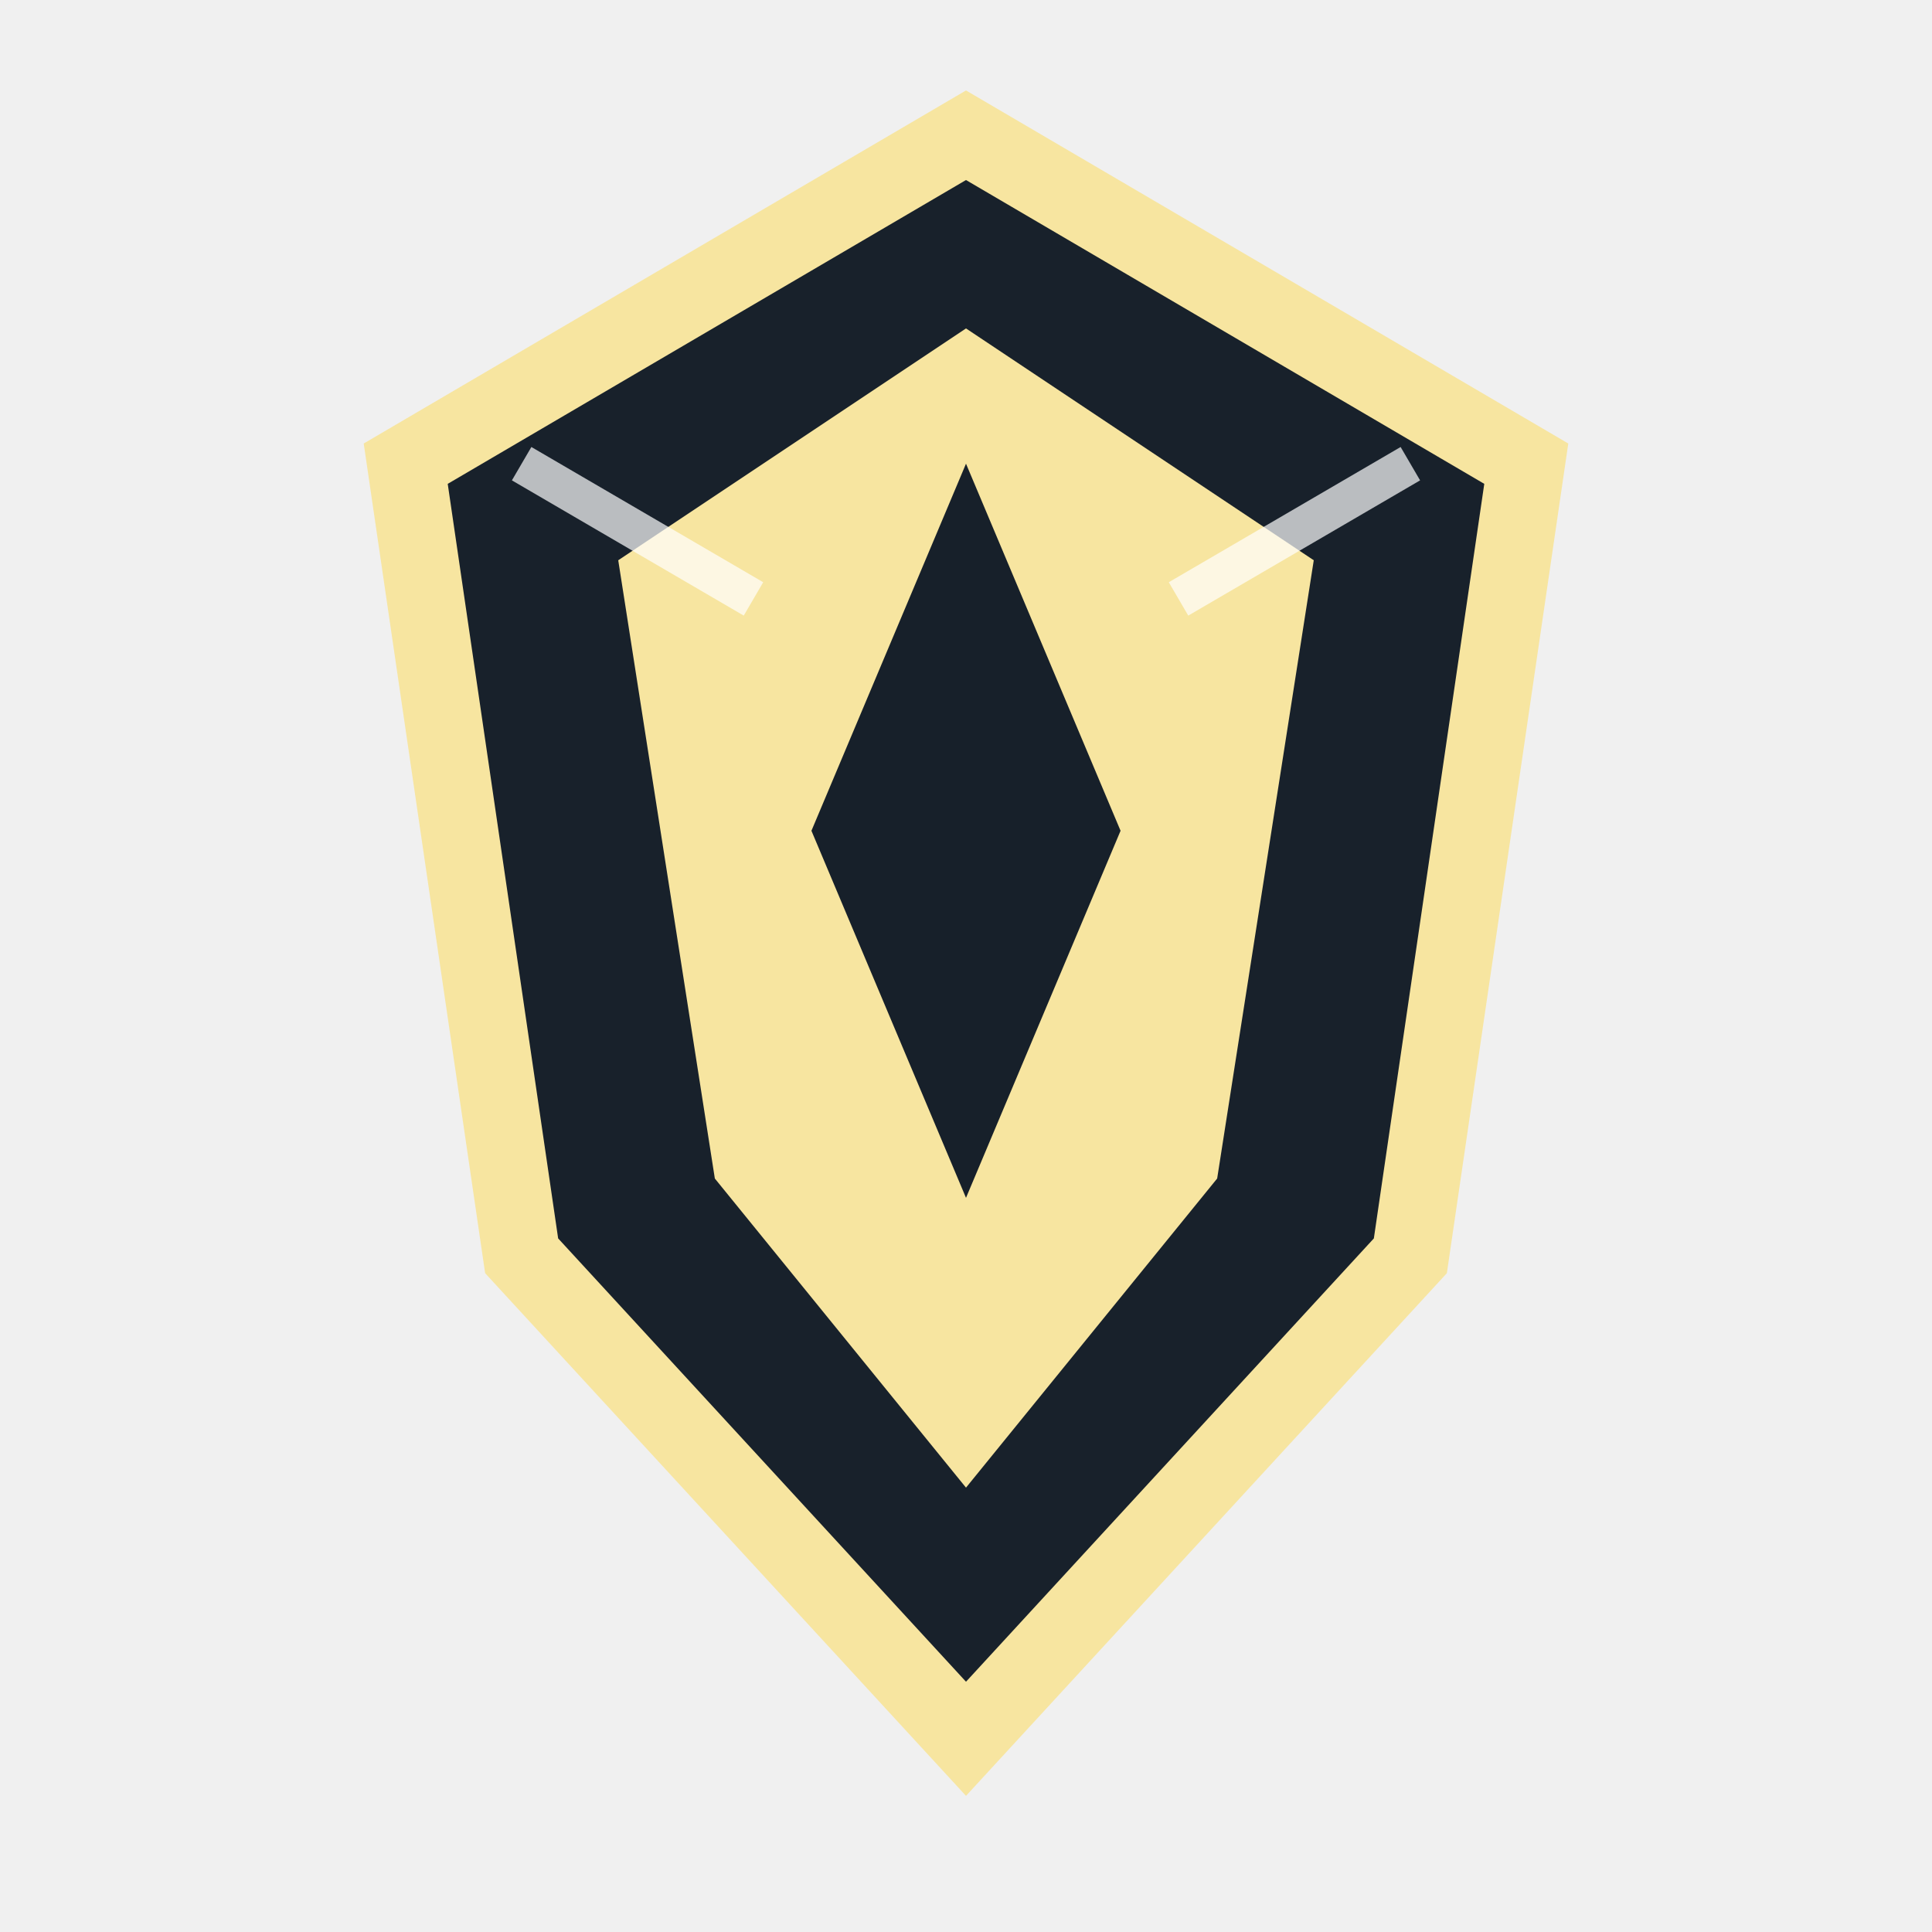
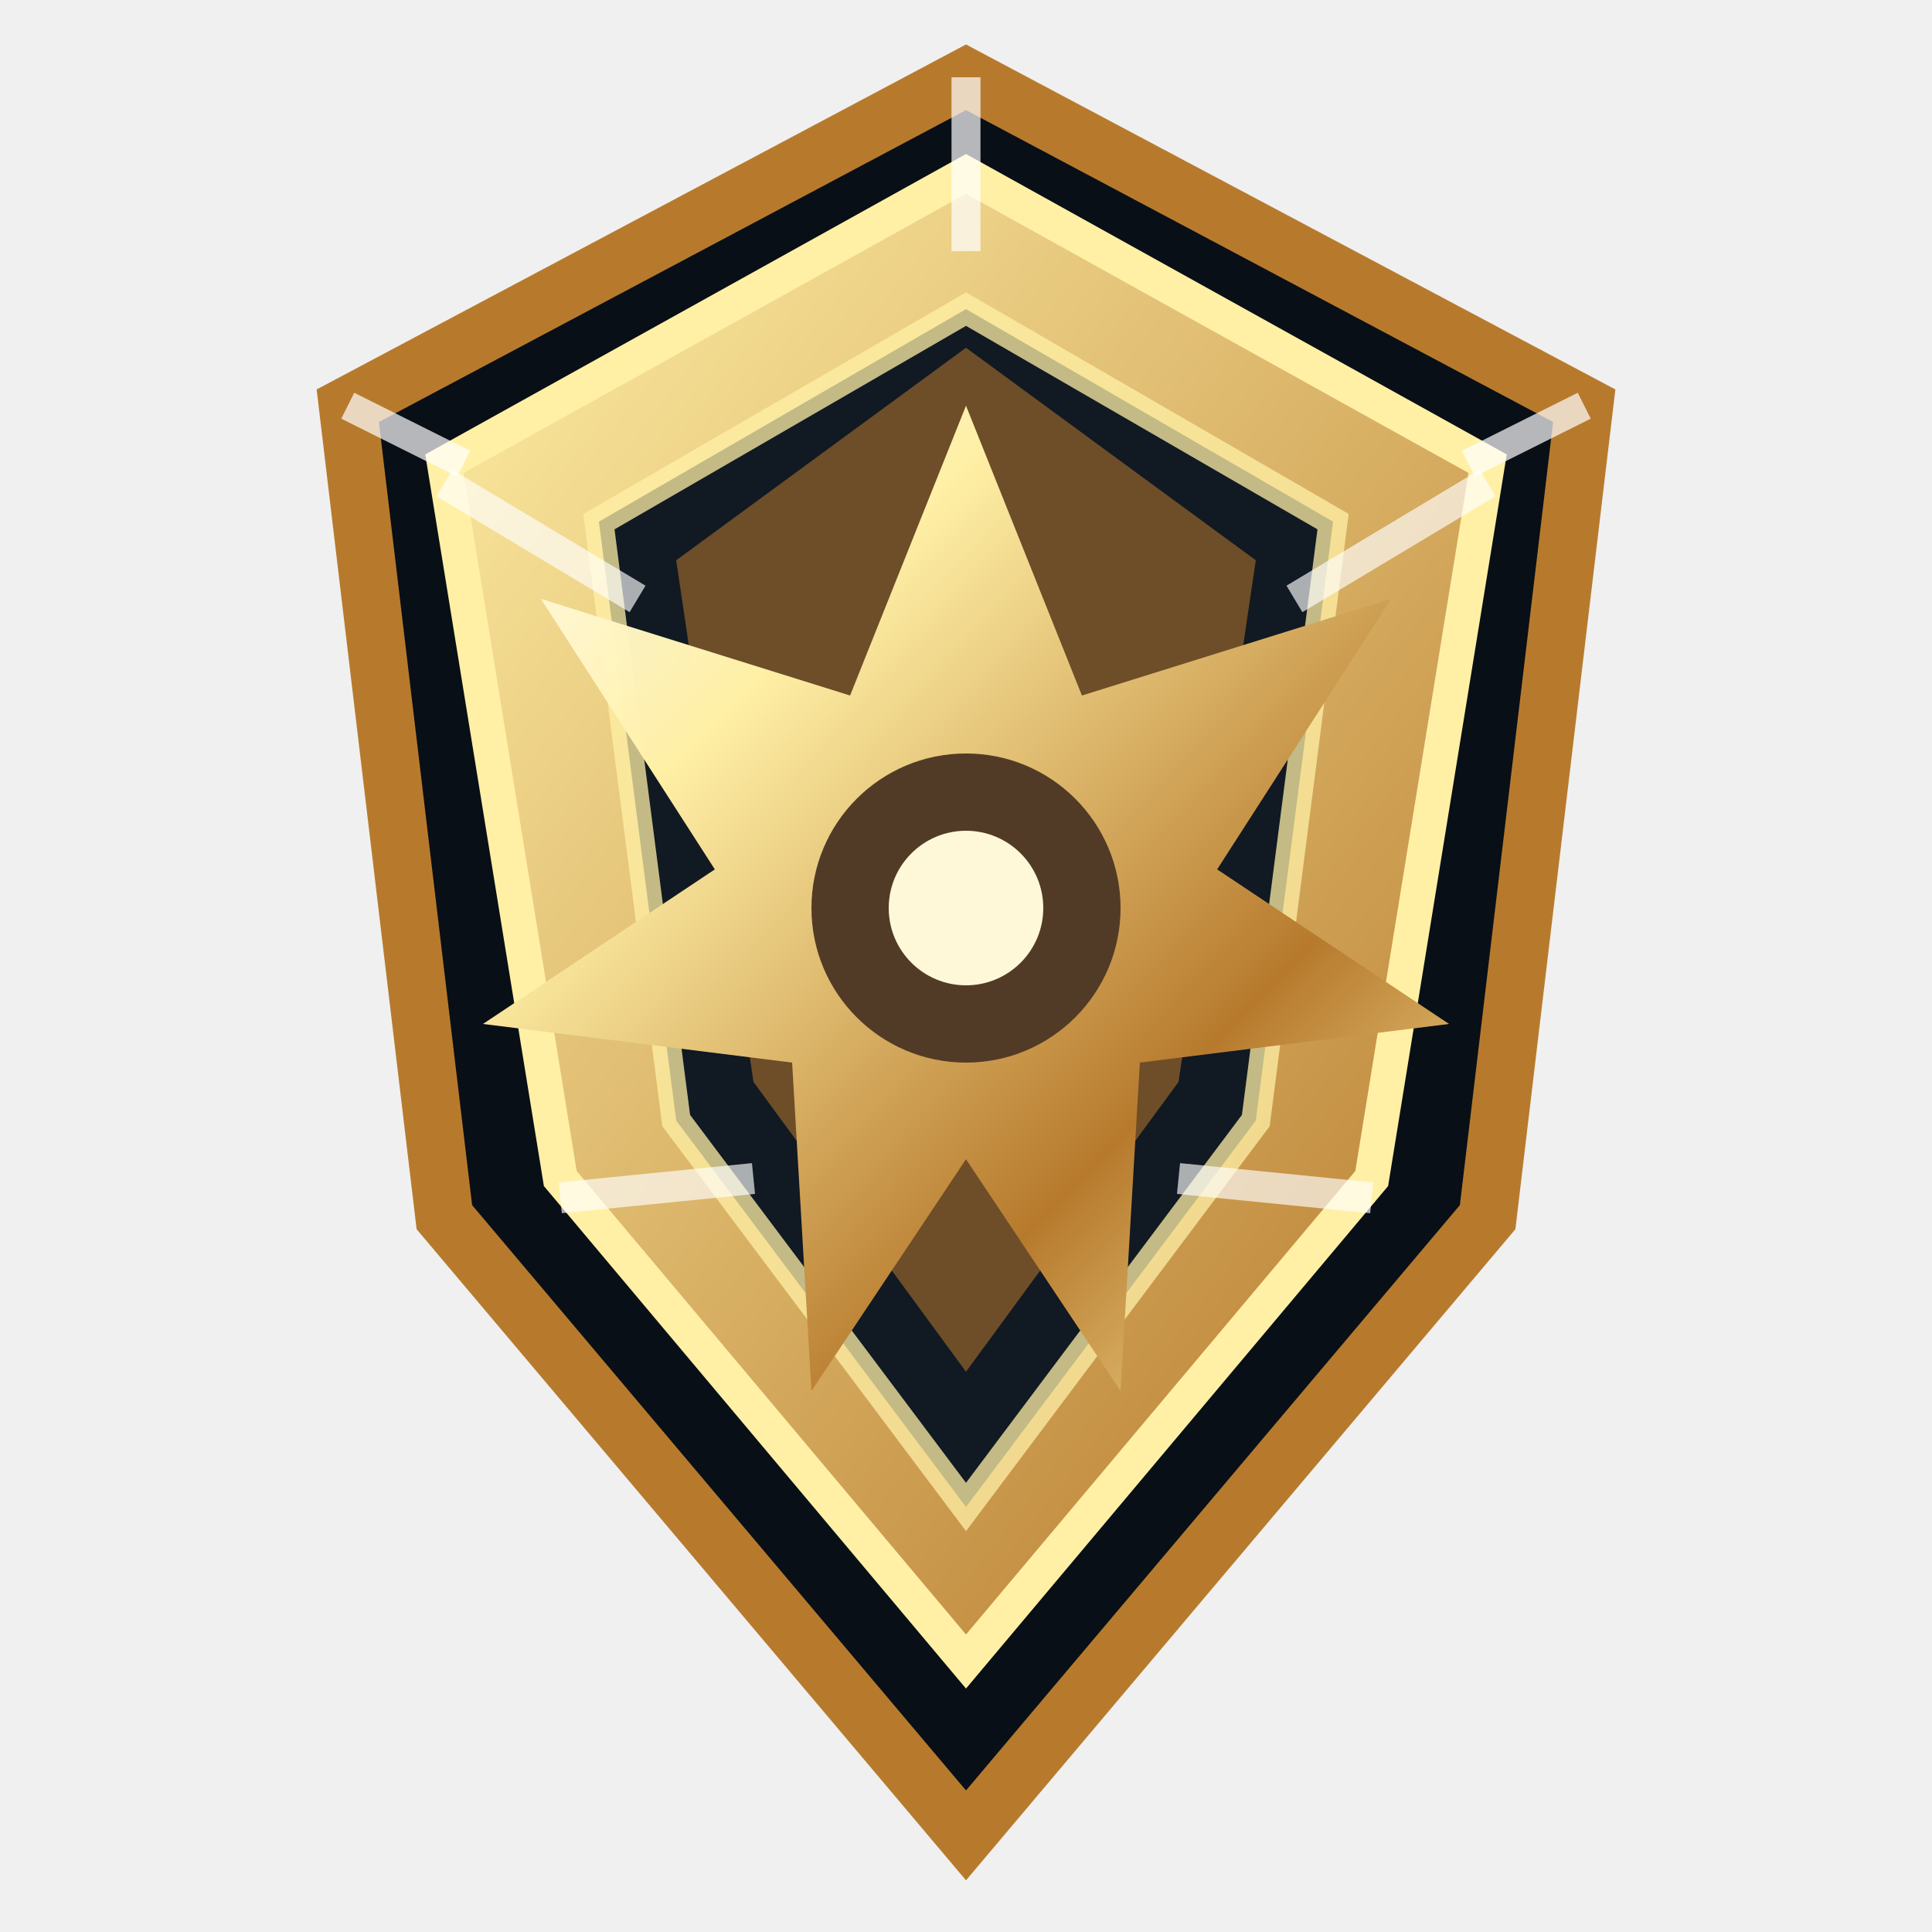
<svg xmlns="http://www.w3.org/2000/svg" viewBox="0 0 100 100" role="img" aria-label="Radiant rank badge">
-   <path d="M50 7 L79 24 L73 65 L50 90 L27 65 L21 24 Z" fill="#18212b" stroke="#f7e5a0" stroke-width="4" />
-   <path d="M50 17 L68 29 L63 61 L50 77 L37 61 L32 29 Z" fill="#f7e5a0" />
-   <path d="M50 24 L58 43 L50 62 L42 43 Z" fill="#17202a" />
-   <path d="M27 24 L39 31 M73 24 L61 31" stroke="#fff" stroke-opacity=".7" stroke-width="2" />
+   <defs>
+     <linearGradient id="metal" x1="0" y1="0" x2="1" y2="1">
+       <stop offset="0" stop-color="#fff" stop-opacity=".95" />
+       <stop offset=".28" stop-color="#fff0a6" />
+       <stop offset=".7" stop-color="#b77a2d" />
+       <stop offset="1" stop-color="#fff0a6" />
+     </linearGradient>
+     <linearGradient id="edge" x1="0" y1="0" x2="0.9" y2="1">
+       <stop stop-color="#fff0a6" />
+       <stop offset="1" stop-color="#b77a2d" />
+     </linearGradient>
+   </defs>
+   <path d="M50 4 L82 21 L77 63 L50 95 L23 63 L18 21 Z" fill="#090f16" stroke="#b77a2d" stroke-width="3" />
+   <path d="M50 9 L77 24 L71 61 L50 86 L29 61 L23 24 Z" fill="url(#edge)" stroke="#fff0a6" stroke-width="1.8" />
+   <path d="M50 16 L69 27 L65 58 L50 78 L35 58 L31 27 Z" fill="#111923" stroke="#fff0a6" stroke-opacity=".75" stroke-width="1.5" />
+   <path d="M50 18 L65 29 L61 56 L50 71 L39 56 L35 29 Z" fill="#b77a2d" fill-opacity=".55" />
+   <path d="M50 21 L56 36 L72 31 L63 45 L75 53 L59 55 L58 72 L50 60 L42 72 L41 55 L25 53 L37 45 L28 31 L44 36 Z" fill="url(#metal)" />
+   <circle cx="50" cy="47" r="8" fill="#523b26" />
+   <circle cx="50" cy="47" r="4" fill="#fff8d8" />
+   <path d="M23 25 L33 31 M77 25 L67 31 M29 62 L39 61 M71 62 L61 61" stroke="#fff" stroke-opacity=".65" stroke-width="1.6" />
+   <path d="M50 4 V13 M18 21 L24 24 M82 21 L76 24" stroke="#fff" stroke-opacity=".7" stroke-width="1.5" />
</svg>
